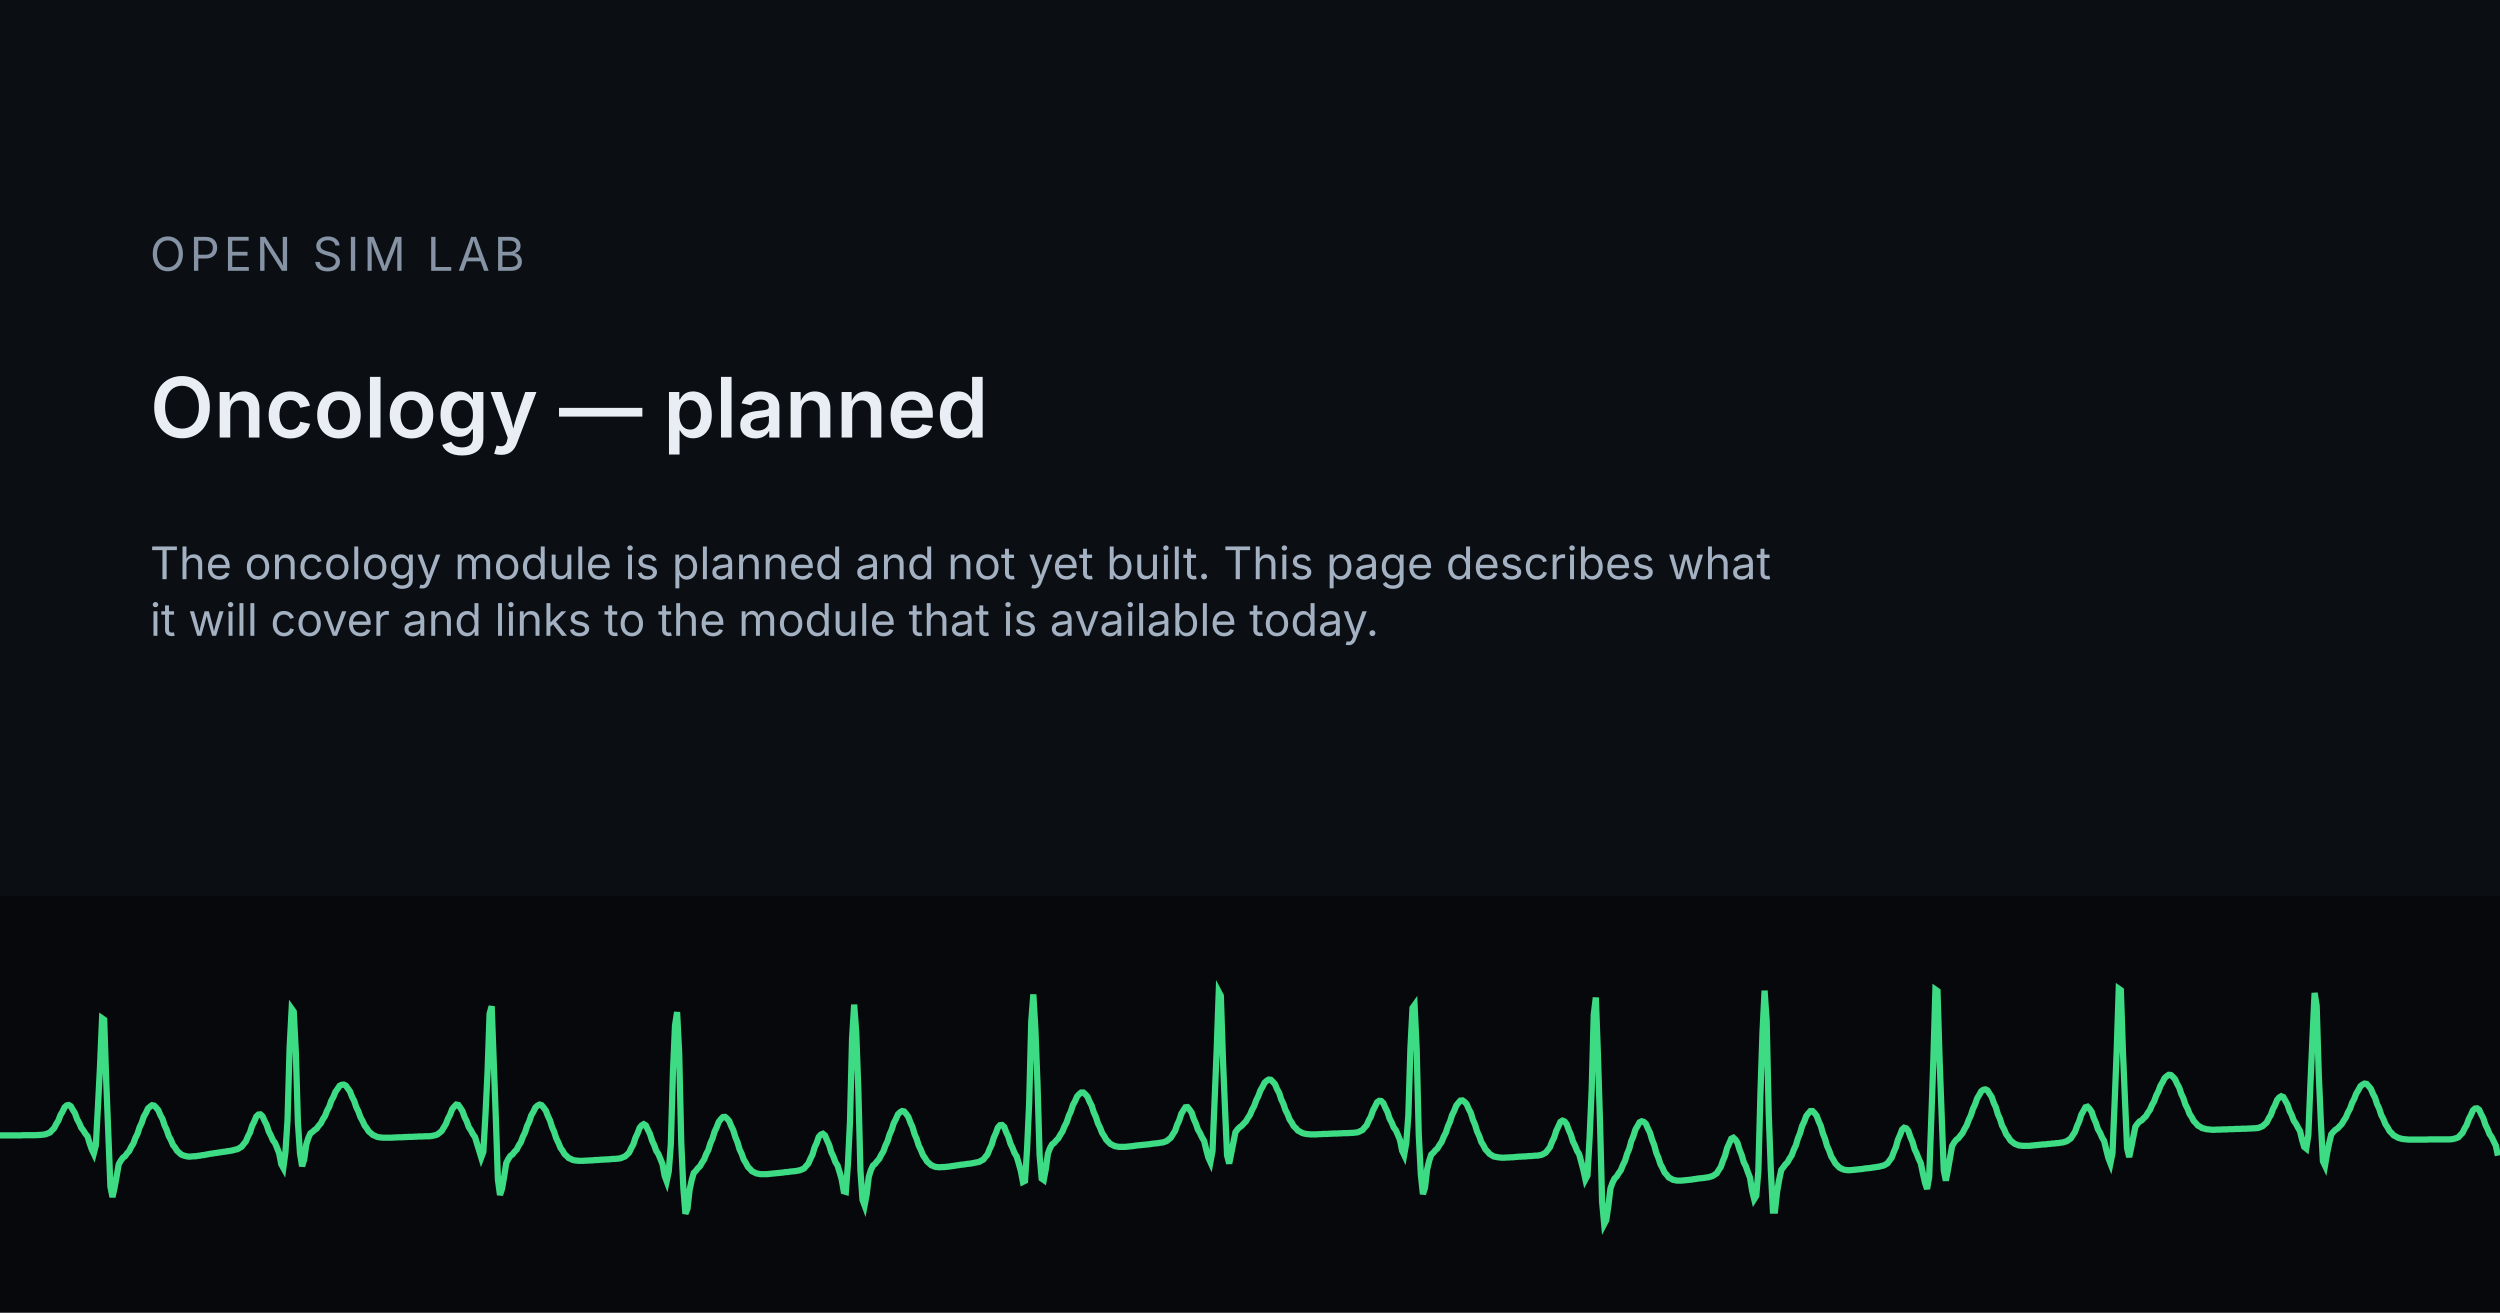
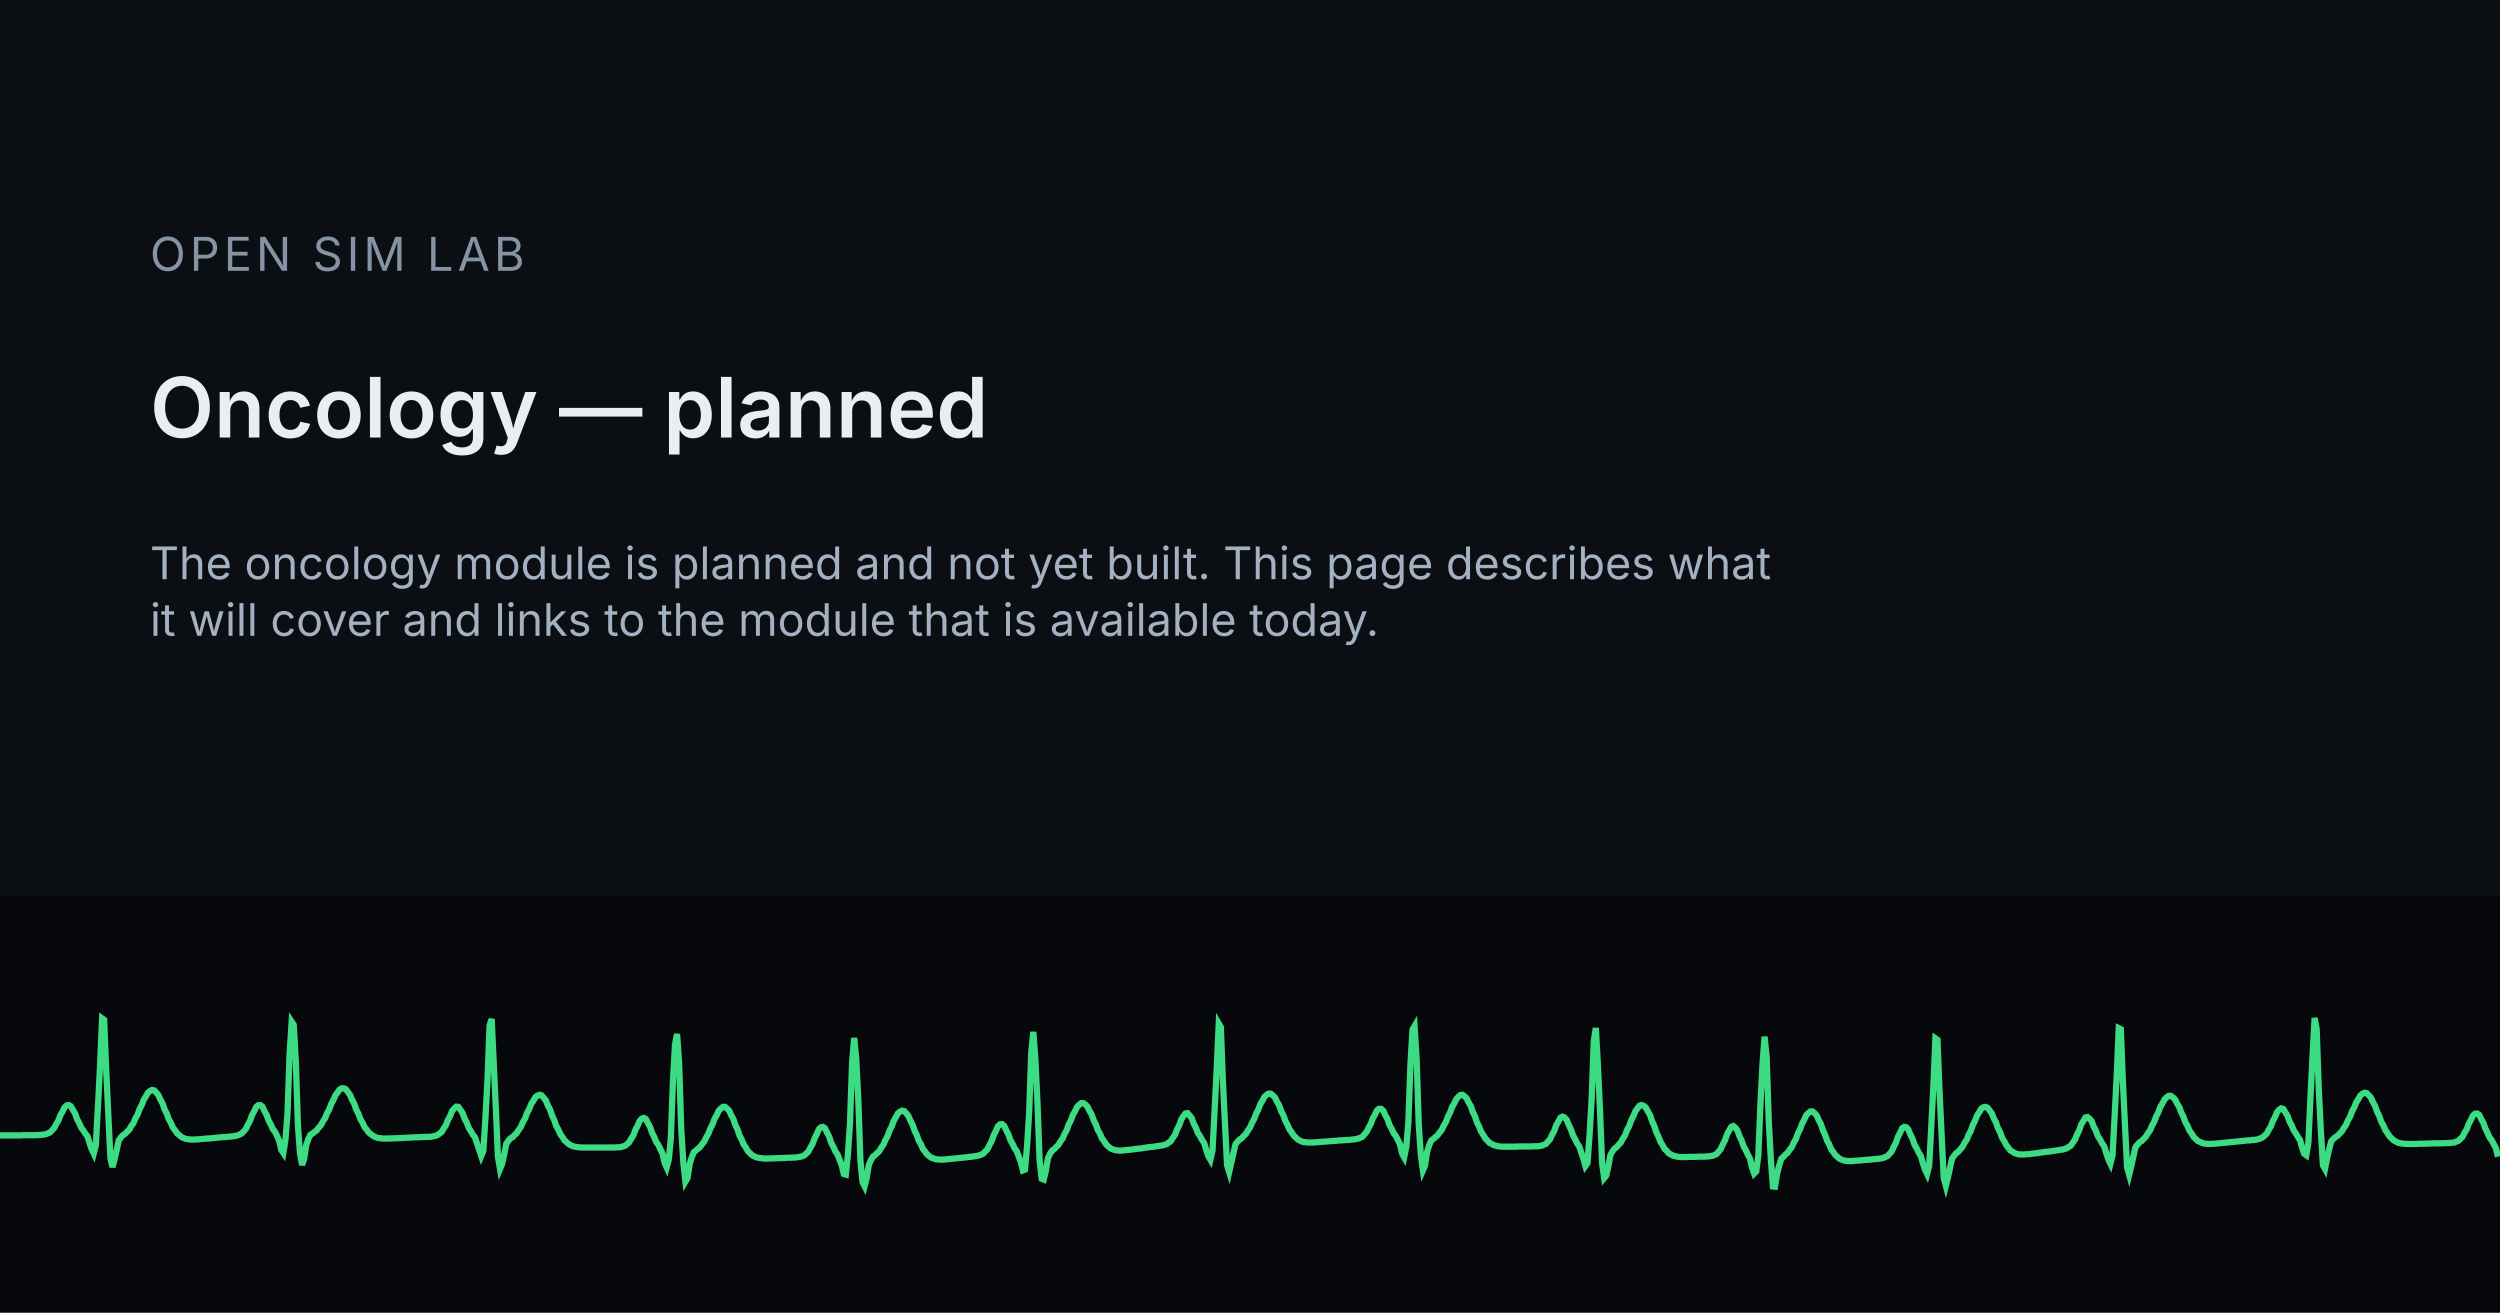
<svg xmlns="http://www.w3.org/2000/svg" width="1200" height="630" viewBox="0 0 1200 630">
  <rect width="1200" height="630" fill="#0B0F14" />
  <rect x="0" y="430" width="1200" height="200" fill="#06080B" />
  <g transform="translate(0 455)">
-     <path d="M0 90.0 L1 90.0 L2 90.0 L3 90.0 L4 90.0 L5 90.0 L6 90.0 L7 90.0 L8 90.0 L9 90.0 L10 90.0 L11 89.9 L12 89.9 L13 89.9 L14 89.9 L15 89.9 L16 89.9 L17 89.9 L18 89.8 L19 89.8 L20 89.7 L21 89.6 L22 89.4 L23 89.0 L24 88.6 L25 87.5 L26 86.5 L27 84.5 L28 82.9 L29 80.3 L30 78.6 L31 76.5 L32 75.6 L33 75.4 L34 76.0 L35 77.8 L36 79.4 L37 82.2 L38 84.0 L39 86.3 L40 87.6 L41 89.2 L42 90.4 L43 93.7 L44 96.6 L45 98.7 L46 94.8 L47 76.4 L48 57.0 L49 33.8 L50 34.5 L51 64.2 L52 89.5 L53 114.6 L54 119.6 L55 115.0 L56 109.5 L57 103.8 L58 102.1 L59 100.7 L60 100.0 L61 98.6 L62 97.5 L63 95.5 L64 93.9 L65 91.2 L66 89.2 L67 86.1 L68 84.0 L69 81.0 L70 79.3 L71 77.1 L72 76.2 L73 75.5 L74 75.7 L75 76.7 L76 77.9 L77 80.3 L78 82.1 L79 85.2 L80 87.3 L81 90.3 L82 92.1 L83 94.5 L84 95.8 L85 97.4 L86 98.3 L87 99.2 L88 99.6 L89 99.9 L90 100.1 L91 100.2 L92 100.1 L93 100.0 L94 100.0 L95 99.8 L96 99.7 L97 99.5 L98 99.4 L99 99.2 L100 99.0 L101 98.8 L102 98.7 L103 98.5 L104 98.4 L105 98.2 L106 98.1 L107 97.9 L108 97.8 L109 97.6 L110 97.5 L111 97.3 L112 97.1 L113 96.8 L114 96.6 L115 96.0 L116 95.4 L117 94.1 L118 92.9 L119 90.5 L120 88.6 L121 85.4 L122 83.4 L123 81.0 L124 80.0 L125 79.9 L126 80.8 L127 83.0 L128 85.0 L129 88.1 L130 90.0 L131 92.3 L132 93.6 L133 96.0 L134 98.6 L135 103.8 L136 105.6 L137 98.1 L138 82.9 L139 48.3 L140 29.2 L141 30.6 L142 50.0 L143 83.9 L144 98.6 L145 104.8 L146 101.6 L147 94.4 L148 91.2 L149 89.0 L150 88.3 L151 87.4 L152 86.7 L153 85.3 L154 84.2 L155 82.2 L156 80.7 L157 78.1 L158 76.3 L159 73.4 L160 71.6 L161 69.1 L162 67.7 L163 66.2 L164 65.7 L165 65.6 L166 66.1 L167 67.5 L168 68.9 L169 71.5 L170 73.4 L171 76.4 L172 78.4 L173 81.2 L174 83.0 L175 85.2 L176 86.5 L177 88.1 L178 88.9 L179 89.8 L180 90.2 L181 90.7 L182 90.9 L183 91.0 L184 91.1 L185 91.1 L186 91.1 L187 91.1 L188 91.1 L189 91.0 L190 91.0 L191 90.9 L192 90.9 L193 90.9 L194 90.8 L195 90.8 L196 90.7 L197 90.7 L198 90.7 L199 90.6 L200 90.6 L201 90.5 L202 90.5 L203 90.5 L204 90.4 L205 90.4 L206 90.4 L207 90.3 L208 90.1 L209 89.9 L210 89.5 L211 88.7 L212 87.9 L213 86.2 L214 84.6 L215 82.0 L216 80.1 L217 77.5 L218 76.2 L219 75.2 L220 75.4 L221 76.8 L222 78.4 L223 81.2 L224 83.2 L225 86.0 L226 87.5 L227 89.4 L228 90.8 L229 94.1 L230 97.3 L231 100.6 L232 97.9 L233 80.5 L234 60.2 L235 31.6 L236 28.0 L237 54.9 L238 81.9 L239 111.2 L240 118.6 L241 115.5 L242 109.7 L243 103.3 L244 101.3 L245 99.8 L246 99.1 L247 97.8 L248 96.8 L249 94.8 L250 93.3 L251 90.6 L252 88.6 L253 85.5 L254 83.4 L255 80.4 L256 78.7 L257 76.6 L258 75.7 L259 75.2 L260 75.5 L261 76.7 L262 78.1 L263 80.7 L264 82.8 L265 86.0 L266 88.3 L267 91.4 L268 93.4 L269 95.9 L270 97.3 L271 99.0 L272 99.9 L273 100.9 L274 101.3 L275 101.8 L276 102.0 L277 102.1 L278 102.2 L279 102.2 L280 102.2 L281 102.1 L282 102.1 L283 102.0 L284 102.0 L285 101.9 L286 101.8 L287 101.8 L288 101.7 L289 101.6 L290 101.6 L291 101.5 L292 101.5 L293 101.4 L294 101.3 L295 101.3 L296 101.2 L297 101.1 L298 100.9 L299 100.5 L300 100.1 L301 99.2 L302 98.2 L303 96.1 L304 94.3 L305 91.2 L306 89.1 L307 86.4 L308 85.2 L309 84.6 L310 85.2 L311 87.3 L312 89.3 L313 92.5 L314 94.6 L315 97.4 L316 98.9 L317 101.3 L318 103.8 L319 109.3 L320 112.0 L321 107.3 L322 94.3 L323 60.0 L324 37.3 L325 30.8 L326 50.5 L327 93.5 L328 115.1 L329 127.6 L330 125.2 L331 116.2 L332 111.5 L333 108.0 L334 107.0 L335 105.7 L336 104.8 L337 103.0 L338 101.5 L339 98.9 L340 97.0 L341 93.7 L342 91.5 L343 88.2 L344 86.1 L345 83.5 L346 82.2 L347 81.2 L348 81.1 L349 81.9 L350 83.1 L351 85.5 L352 87.6 L353 90.9 L354 93.3 L355 96.7 L356 98.8 L357 101.6 L358 103.2 L359 105.1 L360 106.1 L361 107.2 L362 107.7 L363 108.2 L364 108.4 L365 108.6 L366 108.6 L367 108.6 L368 108.6 L369 108.5 L370 108.4 L371 108.3 L372 108.2 L373 108.1 L374 108.0 L375 107.9 L376 107.8 L377 107.6 L378 107.6 L379 107.4 L380 107.3 L381 107.2 L382 107.1 L383 106.9 L384 106.7 L385 106.3 L386 105.8 L387 104.6 L388 103.5 L389 101.2 L390 99.2 L391 95.8 L392 93.6 L393 90.7 L394 89.6 L395 89.2 L396 90.0 L397 92.4 L398 94.6 L399 98.0 L400 100.1 L401 102.8 L402 104.4 L403 107.6 L404 111.1 L405 116.8 L406 117.1 L407 103.9 L408 83.2 L409 43.3 L410 27.2 L411 40.7 L412 68.0 L413 106.8 L414 120.9 L415 123.6 L416 118.3 L417 109.9 L418 106.7 L419 104.5 L420 103.7 L421 102.4 L422 101.3 L423 99.3 L424 97.7 L425 94.9 L426 92.8 L427 89.5 L428 87.3 L429 84.1 L430 82.2 L431 79.9 L432 78.9 L433 78.3 L434 78.5 L435 79.7 L436 81.1 L437 83.8 L438 86.0 L439 89.4 L440 91.7 L441 94.9 L442 96.9 L443 99.4 L444 100.9 L445 102.5 L446 103.4 L447 104.3 L448 104.7 L449 105.1 L450 105.2 L451 105.3 L452 105.2 L453 105.2 L454 105.1 L455 105.0 L456 104.9 L457 104.7 L458 104.6 L459 104.4 L460 104.3 L461 104.1 L462 104.0 L463 103.9 L464 103.7 L465 103.6 L466 103.5 L467 103.3 L468 103.1 L469 102.9 L470 102.7 L471 102.1 L472 101.6 L473 100.3 L474 99.1 L475 96.6 L476 94.5 L477 91.1 L478 88.9 L479 86.2 L480 85.1 L481 85.0 L482 85.9 L483 88.5 L484 90.6 L485 93.9 L486 96.0 L487 98.5 L488 100.1 L489 103.5 L490 107.1 L491 112.3 L492 111.8 L493 96.4 L494 74.4 L495 35.4 L496 22.3 L497 39.3 L498 65.4 L499 99.4 L500 110.7 L501 111.4 L502 106.1 L503 98.7 L504 96.1 L505 94.3 L506 93.6 L507 92.4 L508 91.4 L509 89.6 L510 88.1 L511 85.6 L512 83.7 L513 80.6 L514 78.5 L515 75.4 L516 73.6 L517 71.3 L518 70.2 L519 69.4 L520 69.4 L521 70.3 L522 71.4 L523 73.8 L524 75.7 L525 78.9 L526 81.1 L527 84.2 L528 86.2 L529 88.8 L530 90.3 L531 92.1 L532 93.1 L533 94.1 L534 94.6 L535 95.1 L536 95.3 L537 95.5 L538 95.5 L539 95.5 L540 95.5 L541 95.4 L542 95.3 L543 95.2 L544 95.1 L545 94.9 L546 94.8 L547 94.7 L548 94.6 L549 94.5 L550 94.4 L551 94.3 L552 94.2 L553 94.0 L554 93.9 L555 93.8 L556 93.7 L557 93.5 L558 93.4 L559 93.1 L560 92.7 L561 91.9 L562 91.1 L563 89.4 L564 87.9 L565 85.0 L566 82.8 L567 79.7 L568 78.0 L569 76.5 L570 76.4 L571 77.6 L572 79.1 L573 82.1 L574 84.3 L575 87.2 L576 88.9 L577 91.0 L578 92.7 L579 96.9 L580 100.6 L581 102.8 L582 97.5 L583 73.4 L584 49.0 L585 21.1 L586 23.0 L587 53.2 L588 77.1 L589 99.6 L590 103.5 L591 98.6 L592 93.5 L593 88.5 L594 87.1 L595 86.1 L596 85.4 L597 84.3 L598 83.3 L599 81.6 L600 80.1 L601 77.7 L602 75.9 L603 73.1 L604 71.1 L605 68.4 L606 66.7 L607 64.7 L608 63.8 L609 63.2 L610 63.3 L611 64.3 L612 65.4 L613 67.8 L614 69.6 L615 72.7 L616 74.8 L617 77.8 L618 79.7 L619 82.3 L620 83.8 L621 85.6 L622 86.5 L623 87.7 L624 88.2 L625 88.8 L626 89.1 L627 89.3 L628 89.4 L629 89.5 L630 89.5 L631 89.5 L632 89.5 L633 89.4 L634 89.4 L635 89.3 L636 89.3 L637 89.3 L638 89.2 L639 89.2 L640 89.1 L641 89.1 L642 89.1 L643 89.0 L644 89.0 L645 88.9 L646 88.9 L647 88.9 L648 88.8 L649 88.8 L650 88.7 L651 88.6 L652 88.4 L653 87.9 L654 87.4 L655 86.2 L656 85.1 L657 82.8 L658 81.0 L659 78.1 L660 76.2 L661 74.1 L662 73.4 L663 73.5 L664 74.5 L665 76.8 L666 78.8 L667 81.9 L668 83.8 L669 86.2 L670 87.5 L671 89.8 L672 92.2 L673 97.3 L674 99.4 L675 93.7 L676 80.5 L677 48.3 L678 28.8 L679 27.4 L680 48.6 L681 89.6 L682 108.7 L683 118.2 L684 115.1 L685 106.4 L686 102.2 L687 99.2 L688 98.3 L689 97.1 L690 96.2 L691 94.5 L692 93.1 L693 90.6 L694 88.7 L695 85.6 L696 83.4 L697 80.2 L698 78.2 L699 75.7 L700 74.4 L701 73.3 L702 73.2 L703 73.9 L704 75.0 L705 77.3 L706 79.2 L707 82.5 L708 84.8 L709 88.1 L710 90.2 L711 93.1 L712 94.7 L713 96.7 L714 97.7 L715 98.9 L716 99.5 L717 100.1 L718 100.3 L719 100.5 L720 100.6 L721 100.7 L722 100.7 L723 100.6 L724 100.6 L725 100.5 L726 100.5 L727 100.4 L728 100.3 L729 100.2 L730 100.2 L731 100.1 L732 100.1 L733 100.0 L734 99.9 L735 99.9 L736 99.8 L737 99.7 L738 99.7 L739 99.5 L740 99.3 L741 98.8 L742 98.2 L743 96.9 L744 95.6 L745 93.0 L746 91.0 L747 87.8 L748 85.7 L749 83.5 L750 82.9 L751 83.3 L752 84.6 L753 87.4 L754 89.6 L755 92.9 L756 94.9 L757 97.4 L758 99.0 L759 102.7 L760 106.5 L761 111.1 L762 109.2 L763 91.2 L764 68.2 L765 32.0 L766 23.8 L767 51.2 L768 83.5 L769 121.7 L770 132.6 L771 130.7 L772 123.9 L773 115.5 L774 112.7 L775 110.7 L776 109.7 L777 108.1 L778 106.7 L779 104.2 L780 102.2 L781 98.9 L782 96.5 L783 92.8 L784 90.4 L785 87.2 L786 85.5 L787 83.7 L788 83.2 L789 83.5 L790 84.4 L791 86.7 L792 88.7 L793 92.1 L794 94.6 L795 98.3 L796 100.7 L797 103.8 L798 105.6 L799 107.8 L800 108.9 L801 110.2 L802 110.7 L803 111.3 L804 111.5 L805 111.7 L806 111.7 L807 111.7 L808 111.6 L809 111.5 L810 111.4 L811 111.3 L812 111.2 L813 111.0 L814 110.9 L815 110.7 L816 110.6 L817 110.5 L818 110.4 L819 110.2 L820 110.1 L821 109.8 L822 109.5 L823 108.9 L824 108.2 L825 106.6 L826 105.1 L827 102.2 L828 99.8 L829 96.1 L830 93.9 L831 91.6 L832 91.1 L833 92.0 L834 93.6 L835 96.9 L836 99.4 L837 102.9 L838 104.8 L839 107.7 L840 110.3 L841 116.5 L842 120.6 L843 119.0 L844 107.2 L845 70.1 L846 40.4 L847 20.5 L848 35.0 L849 80.0 L850 106.7 L851 126.1 L852 126.1 L853 117.1 L854 111.3 L855 106.6 L856 105.3 L857 103.9 L858 102.9 L859 101.1 L860 99.6 L861 96.9 L862 94.8 L863 91.4 L864 89.0 L865 85.5 L866 83.4 L867 80.7 L868 79.4 L869 78.3 L870 78.3 L871 79.3 L872 80.6 L873 83.3 L874 85.5 L875 89.1 L876 91.6 L877 95.1 L878 97.3 L879 100.1 L880 101.7 L881 103.5 L882 104.5 L883 105.5 L884 106.0 L885 106.4 L886 106.6 L887 106.7 L888 106.7 L889 106.6 L890 106.5 L891 106.4 L892 106.3 L893 106.2 L894 106.1 L895 105.9 L896 105.8 L897 105.7 L898 105.6 L899 105.4 L900 105.3 L901 105.1 L902 105.0 L903 104.7 L904 104.5 L905 104.0 L906 103.4 L907 102.0 L908 100.7 L909 98.0 L910 95.7 L911 92.1 L912 89.8 L913 87.2 L914 86.3 L915 86.6 L916 87.8 L917 90.8 L918 93.1 L919 96.6 L920 98.7 L921 101.3 L922 103.4 L923 108.3 L924 112.7 L925 115.7 L926 109.9 L927 82.6 L928 54.1 L929 20.0 L930 20.7 L931 53.5 L932 80.5 L933 106.7 L934 111.7 L935 106.6 L936 100.8 L937 95.1 L938 93.4 L939 92.1 L940 91.4 L941 90.1 L942 88.9 L943 86.9 L944 85.2 L945 82.5 L946 80.4 L947 77.3 L948 75.2 L949 72.3 L950 70.6 L951 68.8 L952 68.1 L953 67.9 L954 68.4 L955 70.0 L956 71.5 L957 74.4 L958 76.5 L959 79.9 L960 82.1 L961 85.3 L962 87.1 L963 89.5 L964 90.8 L965 92.4 L966 93.2 L967 94.0 L968 94.4 L969 94.8 L970 94.9 L971 95.0 L972 95.0 L973 95.0 L974 95.0 L975 94.9 L976 94.8 L977 94.7 L978 94.6 L979 94.5 L980 94.4 L981 94.3 L982 94.3 L983 94.1 L984 94.1 L985 93.9 L986 93.9 L987 93.7 L988 93.7 L989 93.5 L990 93.4 L991 93.1 L992 92.8 L993 92.1 L994 91.4 L995 89.8 L996 88.3 L997 85.5 L998 83.3 L999 80.1 L1000 78.3 L1001 76.5 L1002 76.2 L1003 77.2 L1004 78.7 L1005 81.7 L1006 83.9 L1007 87.0 L1008 88.7 L1009 91.0 L1010 92.7 L1011 96.9 L1012 100.8 L1013 103.4 L1014 98.5 L1015 74.7 L1016 49.7 L1017 19.6 L1018 20.3 L1019 49.5 L1020 73.3 L1021 96.1 L1022 100.4 L1023 95.8 L1024 90.7 L1025 85.8 L1026 84.4 L1027 83.3 L1028 82.8 L1029 81.7 L1030 80.8 L1031 79.1 L1032 77.7 L1033 75.3 L1034 73.6 L1035 70.8 L1036 68.9 L1037 66.2 L1038 64.5 L1039 62.5 L1040 61.6 L1041 60.9 L1042 61.0 L1043 61.9 L1044 63.0 L1045 65.2 L1046 67.0 L1047 70.0 L1048 72.1 L1049 75.2 L1050 77.1 L1051 79.7 L1052 81.2 L1053 83.1 L1054 84.1 L1055 85.3 L1056 85.8 L1057 86.5 L1058 86.7 L1059 87.0 L1060 87.1 L1061 87.2 L1062 87.3 L1063 87.3 L1064 87.2 L1065 87.2 L1066 87.2 L1067 87.1 L1068 87.1 L1069 87.1 L1070 87.0 L1071 87.0 L1072 87.0 L1073 86.9 L1074 86.9 L1075 86.9 L1076 86.8 L1077 86.8 L1078 86.8 L1079 86.7 L1080 86.7 L1081 86.6 L1082 86.6 L1083 86.5 L1084 86.4 L1085 86.0 L1086 85.6 L1087 84.7 L1088 83.8 L1089 81.8 L1090 80.2 L1091 77.4 L1092 75.5 L1093 73.0 L1094 71.8 L1095 71.2 L1096 71.6 L1097 73.4 L1098 75.2 L1099 78.2 L1100 80.2 L1101 82.9 L1102 84.3 L1103 86.2 L1104 87.9 L1105 92.1 L1106 95.5 L1107 96.3 L1108 89.8 L1109 65.4 L1110 42.9 L1111 21.6 L1112 27.8 L1113 60.5 L1114 83.2 L1115 102.4 L1116 104.5 L1117 98.6 L1118 93.7 L1119 89.5 L1120 88.3 L1121 87.3 L1122 86.7 L1123 85.6 L1124 84.6 L1125 82.9 L1126 81.4 L1127 79.0 L1128 77.2 L1129 74.4 L1130 72.5 L1131 69.9 L1132 68.3 L1133 66.4 L1134 65.6 L1135 65.1 L1136 65.3 L1137 66.4 L1138 67.6 L1139 70.0 L1140 71.9 L1141 75.0 L1142 77.1 L1143 80.2 L1144 82.1 L1145 84.6 L1146 86.1 L1147 87.9 L1148 88.9 L1149 90.0 L1150 90.5 L1151 91.1 L1152 91.4 L1153 91.7 L1154 91.8 L1155 91.9 L1156 92.0 L1157 92.0 L1158 92.0 L1159 92.0 L1160 92.0 L1161 92.0 L1162 92.0 L1163 92.0 L1164 92.0 L1165 92.0 L1166 91.9 L1167 91.9 L1168 91.9 L1169 91.9 L1170 91.9 L1171 91.9 L1172 91.9 L1173 91.9 L1174 91.9 L1175 91.9 L1176 91.9 L1177 91.8 L1178 91.6 L1179 91.3 L1180 90.9 L1181 89.8 L1182 88.8 L1183 86.7 L1184 85.0 L1185 82.2 L1186 80.3 L1187 78.0 L1188 77.1 L1189 77.0 L1190 77.7 L1191 79.9 L1192 81.8 L1193 84.9 L1194 86.9 L1195 89.4 L1196 90.8 L1197 92.9 L1198 94.9 L1199 99.7" fill="none" stroke="#3DDC84" stroke-width="3" />
+     <path d="M0 90.0 L1 90.0 L2 90.0 L3 90.0 L4 90.0 L5 90.0 L6 90.0 L7 90.0 L8 90.0 L9 90.0 L10 90.0 L11 89.9 L12 89.9 L13 89.9 L14 89.9 L15 89.9 L16 89.9 L17 89.9 L18 89.8 L19 89.8 L20 89.7 L21 89.6 L22 89.4 L23 89.0 L24 88.6 L25 87.5 L26 86.5 L27 84.5 L28 82.9 L29 80.3 L30 78.6 L31 76.5 L32 75.6 L33 75.4 L34 76.0 L35 77.8 L36 79.4 L37 82.2 L38 84.0 L39 86.3 L40 87.6 L41 89.2 L42 90.4 L43 93.7 L44 96.6 L45 98.7 L46 94.8 L47 76.4 L48 57.0 L49 33.8 L50 34.5 L51 59.1 L52 80.2 L53 101.0 L54 105.2 L55 101.5 L56 97.0 L57 92.4 L58 91.0 L59 89.9 L60 89.3 L61 88.2 L62 87.3 L63 85.5 L64 84.2 L65 81.8 L66 80.1 L67 77.3 L68 75.5 L69 72.9 L70 71.3 L71 69.5 L72 68.7 L73 68.2 L74 68.4 L75 69.4 L76 70.6 L77 72.8 L78 74.6 L79 77.5 L80 79.4 L81 82.2 L82 83.9 L83 86.2 L84 87.5 L85 89.0 L86 89.8 L87 90.7 L88 91.2 L89 91.6 L90 91.8 L91 91.9 L92 92.0 L93 92.0 L94 91.9 L95 91.9 L96 91.8 L97 91.7 L98 91.6 L99 91.5 L100 91.5 L101 91.4 L102 91.3 L103 91.2 L104 91.1 L105 91.0 L106 90.9 L107 90.8 L108 90.8 L109 90.7 L110 90.6 L111 90.5 L112 90.4 L113 90.2 L114 90.0 L115 89.6 L116 89.1 L117 88.0 L118 86.9 L119 84.8 L120 83.0 L121 80.2 L122 78.4 L123 76.3 L124 75.5 L125 75.5 L126 76.2 L127 78.4 L128 80.2 L129 83.0 L130 84.8 L131 87.0 L132 88.2 L133 90.3 L134 92.6 L135 96.9 L136 98.4 L137 92.2 L138 79.7 L139 51.1 L140 35.4 L141 36.9 L142 54.6 L143 85.3 L144 98.6 L145 104.2 L146 101.2 L147 94.7 L148 91.7 L149 89.7 L150 89.1 L151 88.3 L152 87.6 L153 86.2 L154 85.2 L155 83.3 L156 81.8 L157 79.3 L158 77.6 L159 74.9 L160 73.1 L161 70.7 L162 69.4 L163 68.0 L164 67.4 L165 67.4 L166 67.8 L167 69.2 L168 70.5 L169 72.9 L170 74.7 L171 77.6 L172 79.5 L173 82.2 L174 83.8 L175 86.0 L176 87.2 L177 88.6 L178 89.4 L179 90.2 L180 90.7 L181 91.1 L182 91.3 L183 91.4 L184 91.5 L185 91.5 L186 91.5 L187 91.5 L188 91.4 L189 91.4 L190 91.4 L191 91.3 L192 91.3 L193 91.2 L194 91.2 L195 91.1 L196 91.1 L197 91.0 L198 91.0 L199 90.9 L200 90.9 L201 90.9 L202 90.8 L203 90.8 L204 90.7 L205 90.7 L206 90.7 L207 90.6 L208 90.4 L209 90.2 L210 89.8 L211 89.1 L212 88.3 L213 86.6 L214 85.2 L215 82.6 L216 80.8 L217 78.3 L218 77.1 L219 76.2 L220 76.3 L221 77.7 L222 79.2 L223 81.9 L224 83.8 L225 86.4 L226 87.9 L227 89.7 L228 90.9 L229 94.0 L230 96.9 L231 99.9 L232 97.5 L233 81.7 L234 63.3 L235 37.3 L236 34.1 L237 55.5 L238 76.9 L239 100.2 L240 106.1 L241 103.7 L242 99.2 L243 94.1 L244 92.6 L245 91.4 L246 90.9 L247 89.8 L248 88.9 L249 87.3 L250 85.9 L251 83.6 L252 81.9 L253 79.2 L254 77.4 L255 74.9 L256 73.4 L257 71.6 L258 70.9 L259 70.5 L260 70.8 L261 72.0 L262 73.2 L263 75.7 L264 77.5 L265 80.5 L266 82.6 L267 85.5 L268 87.2 L269 89.5 L270 90.8 L271 92.4 L272 93.3 L273 94.2 L274 94.7 L275 95.2 L276 95.4 L277 95.6 L278 95.7 L279 95.8 L280 95.8 L281 95.8 L282 95.8 L283 95.8 L284 95.8 L285 95.8 L286 95.8 L287 95.8 L288 95.8 L289 95.8 L290 95.8 L291 95.8 L292 95.8 L293 95.8 L294 95.8 L295 95.8 L296 95.7 L297 95.7 L298 95.6 L299 95.3 L300 95.0 L301 94.2 L302 93.3 L303 91.5 L304 90.0 L305 87.3 L306 85.5 L307 83.1 L308 82.0 L309 81.6 L310 82.1 L311 84.1 L312 85.8 L313 88.8 L314 90.7 L315 93.2 L316 94.5 L317 96.7 L318 98.7 L319 103.2 L320 105.4 L321 101.7 L322 91.4 L323 64.3 L324 46.4 L325 41.3 L326 55.7 L327 87.1 L328 103.0 L329 112.2 L330 110.5 L331 104.0 L332 100.6 L333 98.1 L334 97.3 L335 96.4 L336 95.6 L337 94.2 L338 93.0 L339 90.9 L340 89.2 L341 86.6 L342 84.7 L343 82.0 L344 80.3 L345 78.1 L346 77.1 L347 76.3 L348 76.3 L349 77.1 L350 78.1 L351 80.3 L352 82.1 L353 85.1 L354 87.1 L355 90.1 L356 92.0 L357 94.4 L358 95.8 L359 97.6 L360 98.5 L361 99.5 L362 100.0 L363 100.5 L364 100.7 L365 100.9 L366 101.0 L367 101.1 L368 101.1 L369 101.1 L370 101.0 L371 101.0 L372 101.0 L373 100.9 L374 100.9 L375 100.9 L376 100.8 L377 100.8 L378 100.7 L379 100.7 L380 100.7 L381 100.6 L382 100.6 L383 100.4 L384 100.3 L385 100.0 L386 99.6 L387 98.7 L388 97.8 L389 95.8 L390 94.2 L391 91.4 L392 89.5 L393 87.1 L394 86.1 L395 85.9 L396 86.6 L397 88.7 L398 90.6 L399 93.6 L400 95.4 L401 97.7 L402 99.1 L403 101.7 L404 104.3 L405 108.5 L406 108.8 L407 99.2 L408 84.1 L409 55.0 L410 43.2 L411 53.2 L412 73.3 L413 102.0 L414 112.4 L415 114.4 L416 110.5 L417 104.3 L418 101.9 L419 100.2 L420 99.5 L421 98.5 L422 97.6 L423 95.9 L424 94.5 L425 92.2 L426 90.4 L427 87.6 L428 85.7 L429 83.0 L430 81.3 L431 79.4 L432 78.6 L433 78.1 L434 78.3 L435 79.4 L436 80.6 L437 82.9 L438 84.8 L439 87.7 L440 89.7 L441 92.5 L442 94.2 L443 96.5 L444 97.7 L445 99.1 L446 99.9 L447 100.7 L448 101.0 L449 101.4 L450 101.5 L451 101.6 L452 101.6 L453 101.6 L454 101.5 L455 101.4 L456 101.3 L457 101.2 L458 101.1 L459 101.0 L460 100.9 L461 100.8 L462 100.7 L463 100.6 L464 100.5 L465 100.3 L466 100.3 L467 100.1 L468 100.0 L469 99.8 L470 99.6 L471 99.2 L472 98.7 L473 97.6 L474 96.6 L475 94.5 L476 92.7 L477 89.8 L478 87.9 L479 85.6 L480 84.7 L481 84.6 L482 85.4 L483 87.6 L484 89.4 L485 92.3 L486 94.0 L487 96.2 L488 97.5 L489 100.1 L490 102.8 L491 106.8 L492 106.4 L493 95.0 L494 78.8 L495 50.0 L496 40.3 L497 53.8 L498 74.6 L499 101.8 L500 110.8 L501 111.2 L502 107.0 L503 101.0 L504 98.8 L505 97.3 L506 96.6 L507 95.5 L508 94.6 L509 92.9 L510 91.6 L511 89.3 L512 87.5 L513 84.7 L514 82.8 L515 80.1 L516 78.4 L517 76.3 L518 75.3 L519 74.5 L520 74.5 L521 75.2 L522 76.2 L523 78.3 L524 80.0 L525 82.8 L526 84.7 L527 87.5 L528 89.2 L529 91.5 L530 92.8 L531 94.4 L532 95.3 L533 96.2 L534 96.6 L535 97.0 L536 97.1 L537 97.3 L538 97.3 L539 97.2 L540 97.1 L541 97.0 L542 96.9 L543 96.8 L544 96.7 L545 96.5 L546 96.4 L547 96.3 L548 96.2 L549 96.0 L550 95.9 L551 95.7 L552 95.6 L553 95.5 L554 95.4 L555 95.2 L556 95.1 L557 94.9 L558 94.8 L559 94.5 L560 94.2 L561 93.4 L562 92.7 L563 91.1 L564 89.7 L565 87.1 L566 85.2 L567 82.4 L568 80.8 L569 79.5 L570 79.3 L571 80.4 L572 81.7 L573 84.4 L574 86.3 L575 88.9 L576 90.3 L577 92.2 L578 93.6 L579 97.0 L580 100.0 L581 101.7 L582 97.4 L583 78.2 L584 58.6 L585 36.3 L586 38.0 L587 64.1 L588 84.8 L589 104.3 L590 107.6 L591 103.2 L592 98.7 L593 94.3 L594 93.0 L595 92.0 L596 91.4 L597 90.2 L598 89.3 L599 87.6 L600 86.2 L601 83.9 L602 82.1 L603 79.4 L604 77.6 L605 74.9 L606 73.3 L607 71.4 L608 70.5 L609 69.9 L610 70.0 L611 70.8 L612 71.8 L613 73.9 L614 75.6 L615 78.4 L616 80.3 L617 83.1 L618 84.9 L619 87.2 L620 88.5 L621 90.1 L622 91.0 L623 92.0 L624 92.5 L625 93.0 L626 93.2 L627 93.3 L628 93.4 L629 93.4 L630 93.4 L631 93.3 L632 93.3 L633 93.2 L634 93.1 L635 93.0 L636 93.0 L637 92.9 L638 92.8 L639 92.7 L640 92.7 L641 92.6 L642 92.5 L643 92.4 L644 92.4 L645 92.3 L646 92.2 L647 92.2 L648 92.1 L649 92.0 L650 91.9 L651 91.7 L652 91.5 L653 91.1 L654 90.6 L655 89.4 L656 88.3 L657 86.2 L658 84.4 L659 81.7 L660 80.0 L661 77.9 L662 77.2 L663 77.3 L664 78.2 L665 80.4 L666 82.2 L667 85.1 L668 86.8 L669 89.0 L670 90.2 L671 92.2 L672 94.3 L673 98.7 L674 100.5 L675 95.6 L676 84.1 L677 56.1 L678 39.2 L679 37.5 L680 53.7 L681 84.9 L682 99.5 L683 106.8 L684 104.5 L685 97.9 L686 94.7 L687 92.4 L688 91.7 L689 90.8 L690 90.0 L691 88.6 L692 87.4 L693 85.3 L694 83.6 L695 81.0 L696 79.1 L697 76.4 L698 74.7 L699 72.6 L700 71.5 L701 70.6 L702 70.5 L703 71.2 L704 72.2 L705 74.3 L706 76.0 L707 78.9 L708 80.9 L709 83.9 L710 85.8 L711 88.3 L712 89.8 L713 91.5 L714 92.5 L715 93.6 L716 94.1 L717 94.7 L718 94.9 L719 95.2 L720 95.3 L721 95.4 L722 95.4 L723 95.4 L724 95.4 L725 95.4 L726 95.4 L727 95.4 L728 95.4 L729 95.3 L730 95.3 L731 95.3 L732 95.3 L733 95.3 L734 95.3 L735 95.3 L736 95.2 L737 95.2 L738 95.2 L739 95.1 L740 94.9 L741 94.5 L742 94.1 L743 92.9 L744 91.9 L745 89.7 L746 87.9 L747 85.1 L748 83.4 L749 81.5 L750 81.0 L751 81.4 L752 82.5 L753 85.0 L754 87.0 L755 89.9 L756 91.7 L757 93.8 L758 95.2 L759 98.2 L760 101.1 L761 104.7 L762 103.3 L763 89.7 L764 72.2 L765 44.7 L766 38.4 L767 56.6 L768 78.0 L769 103.2 L770 110.5 L771 109.3 L772 104.9 L773 99.4 L774 97.6 L775 96.3 L776 95.6 L777 94.4 L778 93.4 L779 91.5 L780 90.0 L781 87.4 L782 85.5 L783 82.7 L784 80.8 L785 78.4 L786 77.0 L787 75.7 L788 75.4 L789 75.8 L790 76.6 L791 78.5 L792 80.2 L793 83.2 L794 85.3 L795 88.4 L796 90.4 L797 93.0 L798 94.6 L799 96.5 L800 97.4 L801 98.6 L802 99.1 L803 99.7 L804 99.9 L805 100.2 L806 100.3 L807 100.4 L808 100.4 L809 100.4 L810 100.4 L811 100.3 L812 100.3 L813 100.3 L814 100.3 L815 100.2 L816 100.2 L817 100.2 L818 100.2 L819 100.1 L820 100.1 L821 99.9 L822 99.8 L823 99.4 L824 98.9 L825 97.7 L826 96.5 L827 94.2 L828 92.3 L829 89.4 L830 87.6 L831 85.9 L832 85.5 L833 86.3 L834 87.7 L835 90.5 L836 92.5 L837 95.4 L838 97.1 L839 99.3 L840 101.2 L841 105.5 L842 108.3 L843 107.3 L844 99.6 L845 75.2 L846 55.7 L847 42.6 L848 52.5 L849 83.1 L850 101.3 L851 114.5 L852 114.6 L853 108.4 L854 104.5 L855 101.2 L856 100.3 L857 99.2 L858 98.4 L859 96.9 L860 95.7 L861 93.5 L862 91.8 L863 89.0 L864 87.1 L865 84.3 L866 82.5 L867 80.3 L868 79.3 L869 78.5 L870 78.5 L871 79.3 L872 80.4 L873 82.7 L874 84.5 L875 87.5 L876 89.6 L877 92.5 L878 94.3 L879 96.7 L880 98.0 L881 99.5 L882 100.3 L883 101.2 L884 101.6 L885 102.0 L886 102.2 L887 102.3 L888 102.3 L889 102.3 L890 102.2 L891 102.1 L892 102.1 L893 102.0 L894 101.9 L895 101.8 L896 101.7 L897 101.6 L898 101.6 L899 101.4 L900 101.4 L901 101.2 L902 101.2 L903 101.0 L904 100.8 L905 100.3 L906 99.9 L907 98.8 L908 97.7 L909 95.5 L910 93.6 L911 90.7 L912 88.8 L913 86.6 L914 85.9 L915 86.1 L916 87.2 L917 89.6 L918 91.6 L919 94.5 L920 96.2 L921 98.3 L922 99.9 L923 103.4 L924 106.4 L925 108.5 L926 104.6 L927 86.0 L928 66.6 L929 43.4 L930 44.1 L931 69.4 L932 90.3 L933 110.5 L934 114.2 L935 110.2 L936 105.6 L937 101.1 L938 99.7 L939 98.5 L940 97.8 L941 96.6 L942 95.5 L943 93.6 L944 92.1 L945 89.6 L946 87.8 L947 84.9 L948 83.0 L949 80.4 L950 78.9 L951 77.2 L952 76.5 L953 76.3 L954 76.7 L955 78.0 L956 79.3 L957 81.8 L958 83.6 L959 86.5 L960 88.4 L961 91.1 L962 92.7 L963 94.7 L964 95.9 L965 97.2 L966 97.8 L967 98.5 L968 98.8 L969 99.1 L970 99.1 L971 99.2 L972 99.1 L973 99.0 L974 99.0 L975 98.8 L976 98.7 L977 98.6 L978 98.5 L979 98.3 L980 98.2 L981 98.0 L982 97.9 L983 97.8 L984 97.7 L985 97.5 L986 97.4 L987 97.2 L988 97.1 L989 96.9 L990 96.8 L991 96.5 L992 96.2 L993 95.5 L994 94.9 L995 93.4 L996 92.0 L997 89.5 L998 87.6 L999 84.7 L1000 83.1 L1001 81.4 L1002 81.2 L1003 82.0 L1004 83.2 L1005 85.8 L1006 87.7 L1007 90.4 L1008 91.9 L1009 93.8 L1010 95.2 L1011 98.5 L1012 101.5 L1013 103.6 L1014 99.7 L1015 81.2 L1016 61.8 L1017 38.5 L1018 39.0 L1019 64.5 L1020 85.3 L1021 105.3 L1022 108.9 L1023 104.8 L1024 100.2 L1025 95.7 L1026 94.4 L1027 93.3 L1028 92.7 L1029 91.6 L1030 90.6 L1031 88.9 L1032 87.6 L1033 85.2 L1034 83.5 L1035 80.8 L1036 78.9 L1037 76.2 L1038 74.6 L1039 72.7 L1040 71.7 L1041 71.0 L1042 71.0 L1043 71.7 L1044 72.7 L1045 74.7 L1046 76.3 L1047 79.0 L1048 80.9 L1049 83.7 L1050 85.4 L1051 87.8 L1052 89.1 L1053 90.8 L1054 91.7 L1055 92.7 L1056 93.1 L1057 93.6 L1058 93.9 L1059 94.0 L1060 94.1 L1061 94.1 L1062 94.0 L1063 94.0 L1064 93.9 L1065 93.8 L1066 93.7 L1067 93.6 L1068 93.5 L1069 93.4 L1070 93.3 L1071 93.2 L1072 93.1 L1073 93.0 L1074 92.9 L1075 92.8 L1076 92.7 L1077 92.6 L1078 92.5 L1079 92.4 L1080 92.4 L1081 92.2 L1082 92.2 L1083 92.0 L1084 91.8 L1085 91.4 L1086 91.0 L1087 90.1 L1088 89.2 L1089 87.3 L1090 85.7 L1091 83.0 L1092 81.2 L1093 78.8 L1094 77.6 L1095 77.0 L1096 77.3 L1097 79.0 L1098 80.6 L1099 83.4 L1100 85.2 L1101 87.6 L1102 89.0 L1103 90.7 L1104 92.2 L1105 95.9 L1106 98.8 L1107 99.5 L1108 93.7 L1109 72.2 L1110 52.3 L1111 33.6 L1112 39.0 L1113 67.6 L1114 87.5 L1115 104.3 L1116 106.1 L1117 100.9 L1118 96.6 L1119 92.8 L1120 91.7 L1121 90.8 L1122 90.2 L1123 89.1 L1124 88.2 L1125 86.5 L1126 85.1 L1127 82.8 L1128 81.1 L1129 78.4 L1130 76.6 L1131 74.1 L1132 72.6 L1133 70.8 L1134 70.0 L1135 69.5 L1136 69.7 L1137 70.7 L1138 71.8 L1139 74.0 L1140 75.8 L1141 78.6 L1142 80.6 L1143 83.4 L1144 85.2 L1145 87.5 L1146 88.9 L1147 90.5 L1148 91.4 L1149 92.4 L1150 92.9 L1151 93.5 L1152 93.7 L1153 93.9 L1154 94.0 L1155 94.1 L1156 94.1 L1157 94.1 L1158 94.1 L1159 94.1 L1160 94.1 L1161 94.0 L1162 94.0 L1163 94.0 L1164 94.0 L1165 93.9 L1166 93.9 L1167 93.9 L1168 93.8 L1169 93.8 L1170 93.8 L1171 93.8 L1172 93.8 L1173 93.7 L1174 93.7 L1175 93.7 L1176 93.6 L1177 93.5 L1178 93.4 L1179 93.0 L1180 92.6 L1181 91.6 L1182 90.7 L1183 88.7 L1184 87.1 L1185 84.4 L1186 82.6 L1187 80.5 L1188 79.6 L1189 79.5 L1190 80.1 L1191 82.2 L1192 83.9 L1193 86.8 L1194 88.7 L1195 91.0 L1196 92.3 L1197 94.2 L1198 96.0 L1199 100.2" fill="none" stroke="#3DDC84" stroke-width="3" />
  </g>
  <text x="72" y="130" font-family="Inter, system-ui, sans-serif" font-size="22.4" letter-spacing="2" fill="#8593A4">OPEN SIM LAB</text>
  <text x="72" y="210" font-family="Inter, system-ui, sans-serif" font-size="40" font-weight="600" fill="#E9EEF5">Oncology — planned</text>
  <text x="72" y="278" font-family="Inter, system-ui, sans-serif" font-size="21.6" fill="#A3B1C2">The oncology module is planned and not yet built. This page describes what</text>
  <text x="72" y="305.2" font-family="Inter, system-ui, sans-serif" font-size="21.6" fill="#A3B1C2">it will cover and links to the module that is available today.</text>
</svg>
